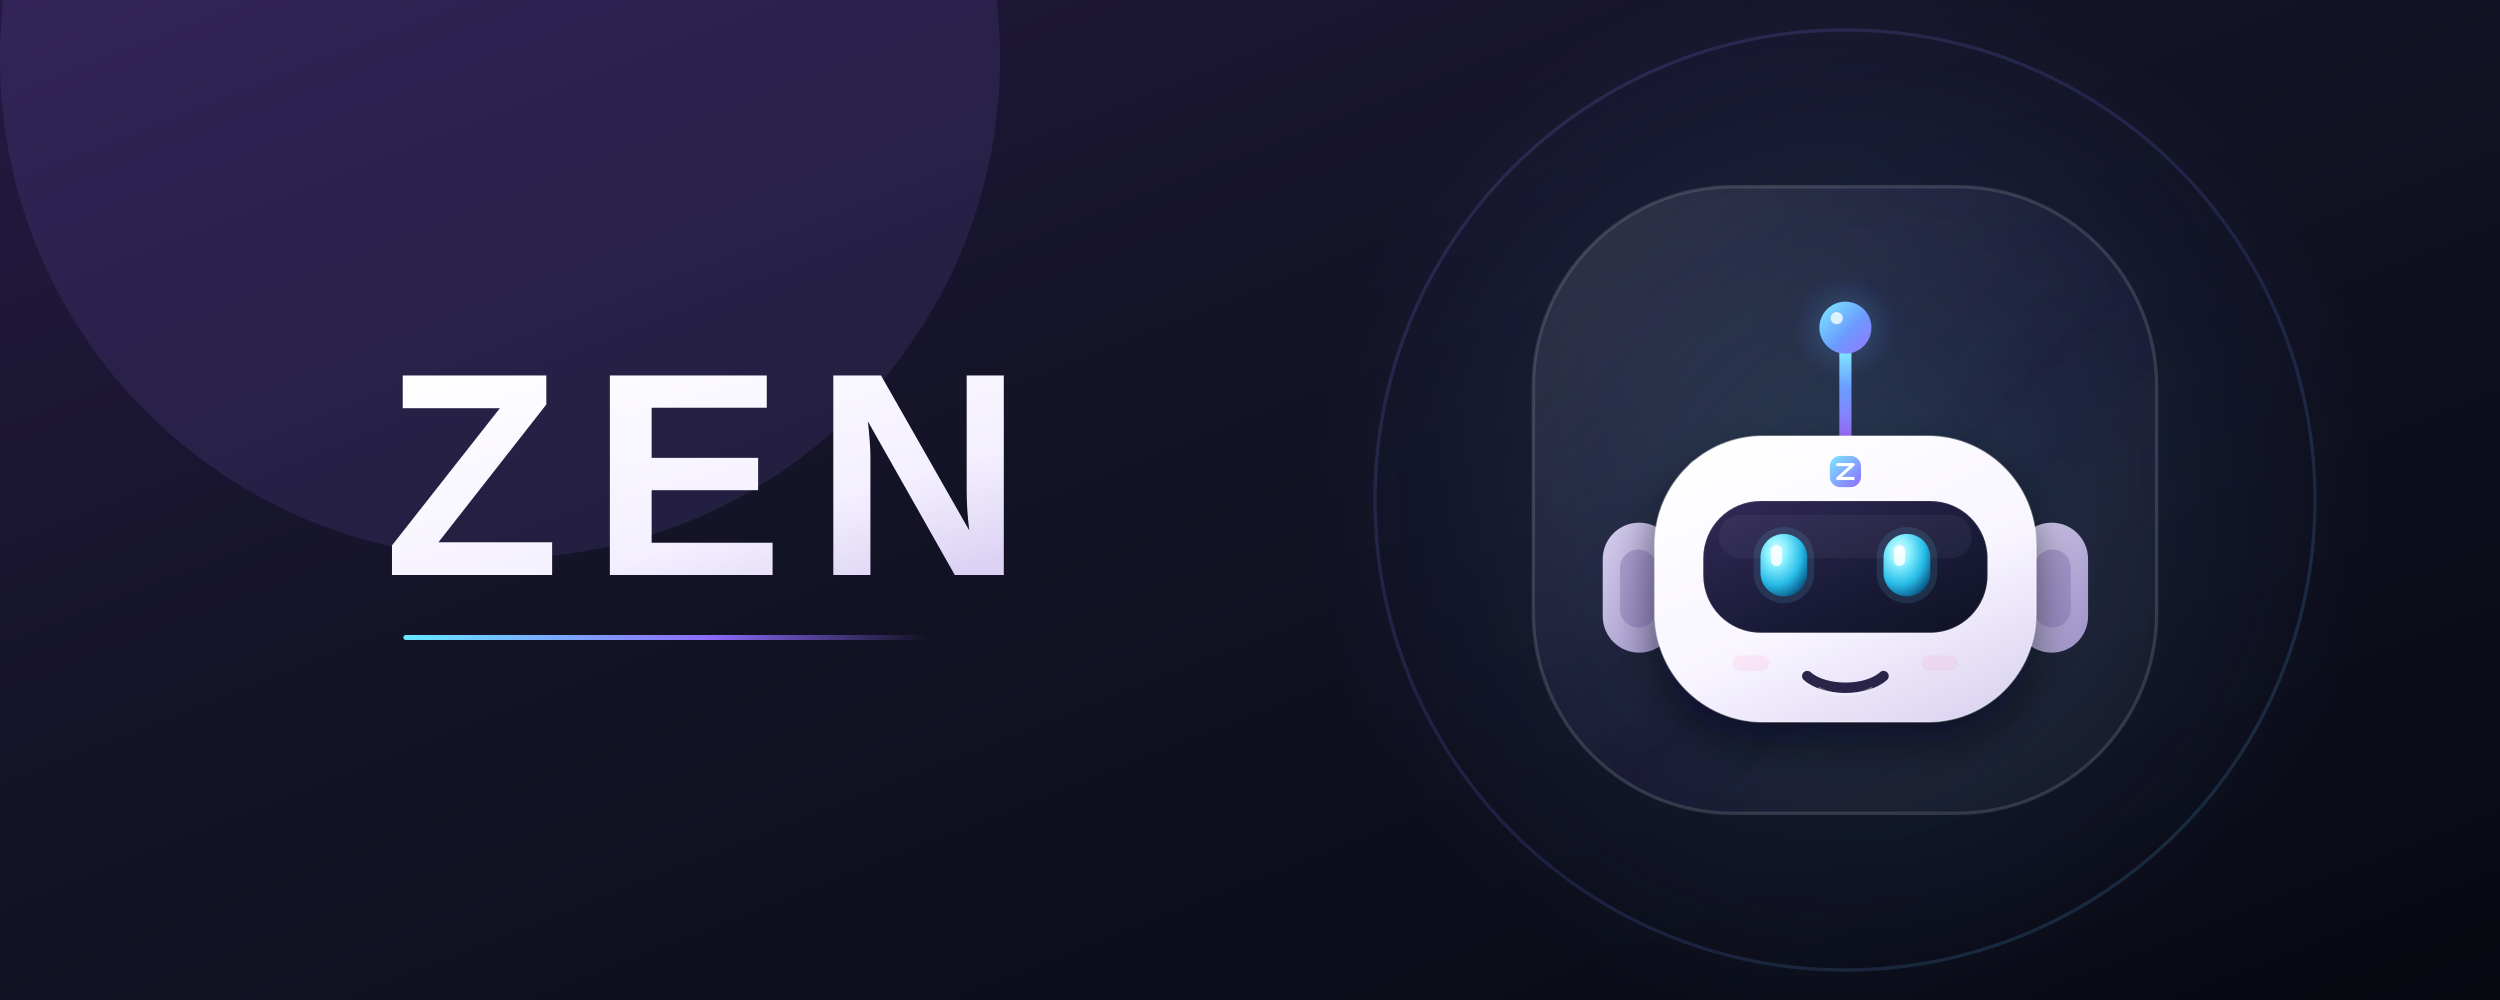
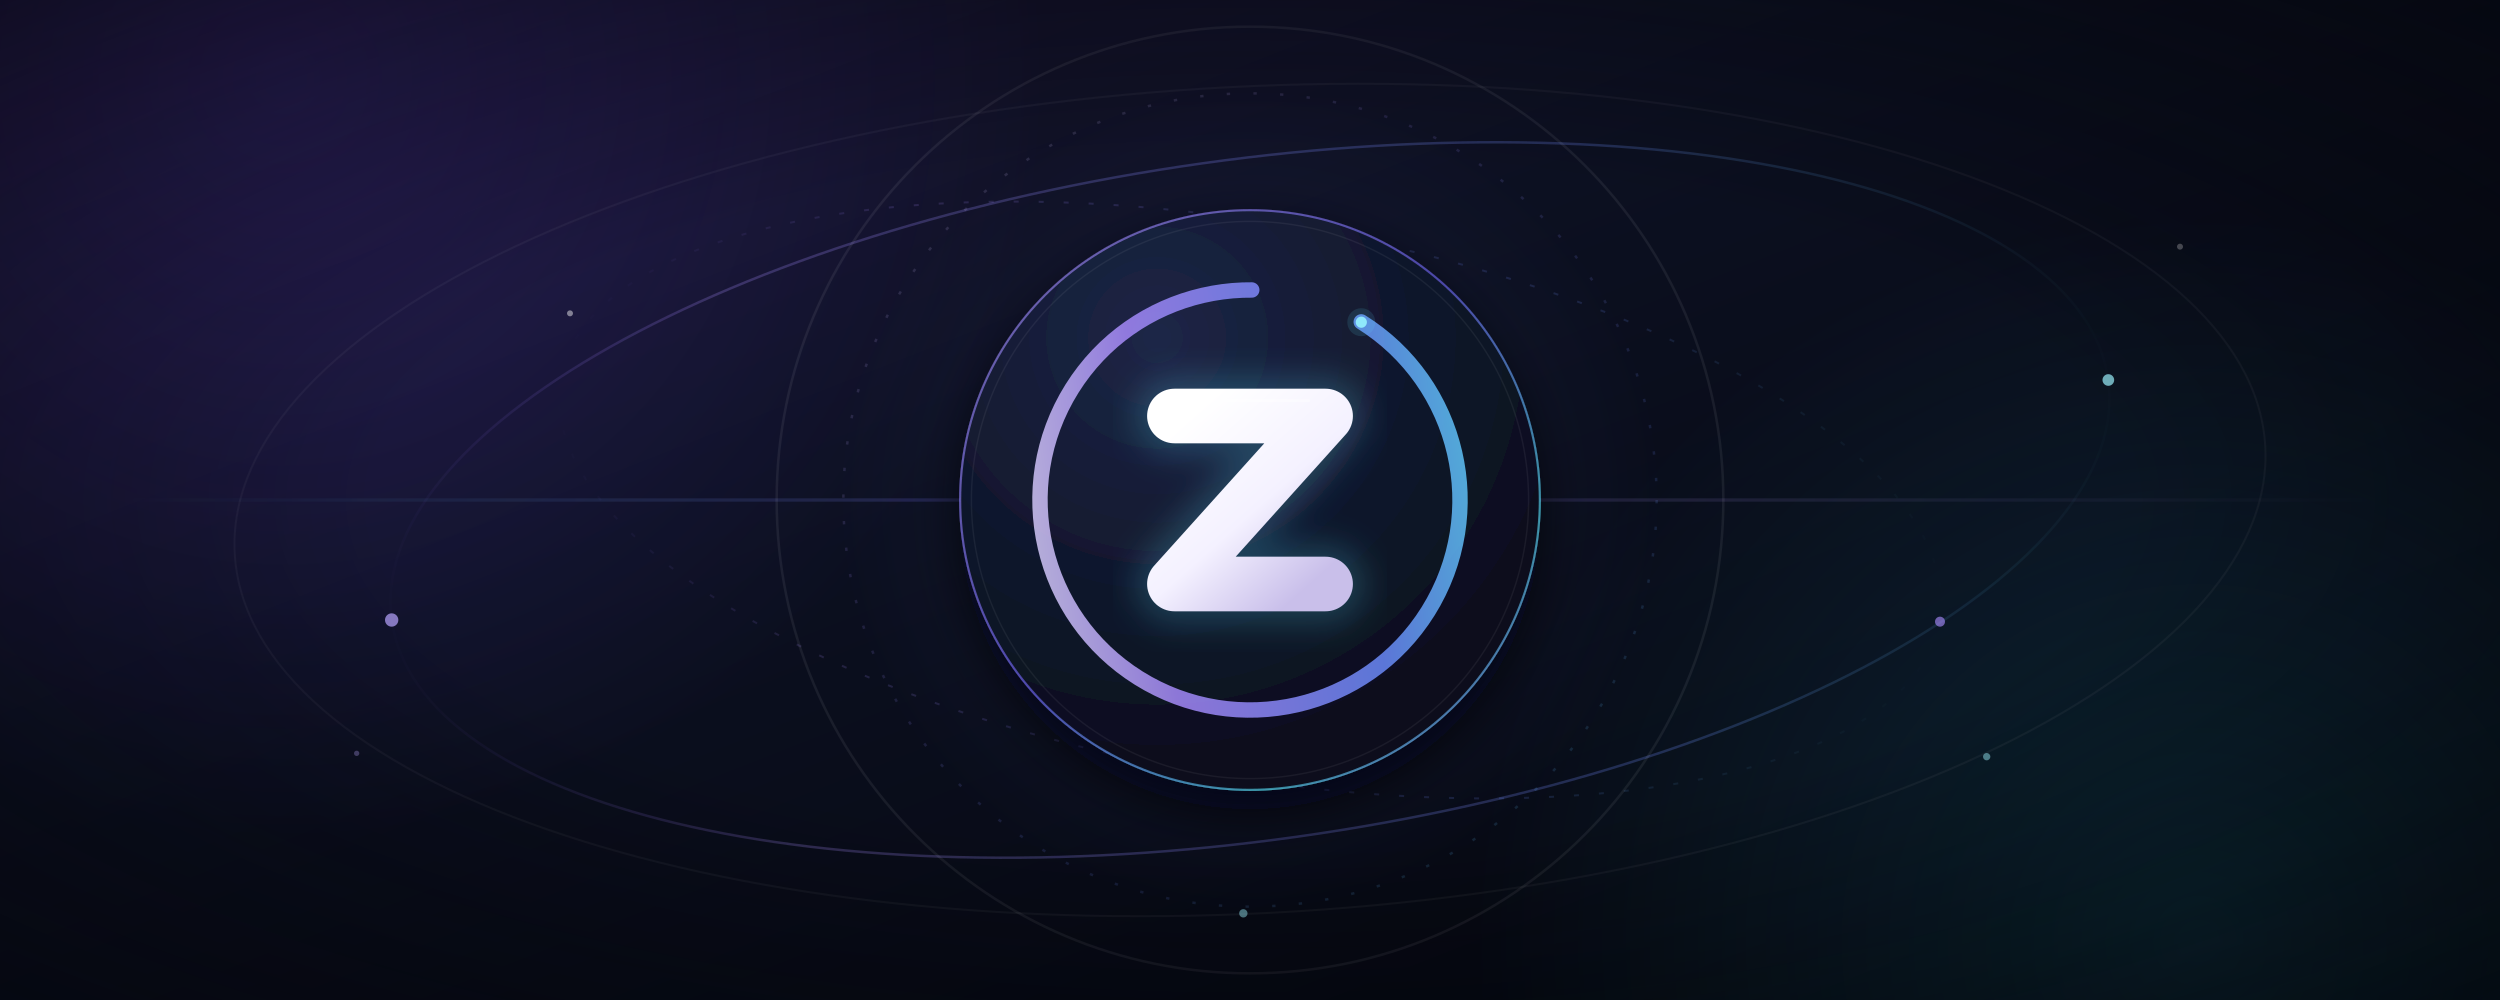
<svg xmlns="http://www.w3.org/2000/svg" viewBox="0 0 1500 600" width="1500" height="600" role="img" aria-labelledby="zenBannerTitle zenBannerDesc">
  <defs>
-     <radialGradient id="matBg" cx="32%" cy="24%" r="92%">
-       <stop offset="0" stop-color="#402C6E" />
-       <stop offset="0.42" stop-color="#211C45" />
-       <stop offset="0.78" stop-color="#111326" />
-       <stop offset="1" stop-color="#070911" />
+     <linearGradient id="bg" x1="0" y1="0" x2="1" y2="1">
+       <stop offset="0" stop-color="#1B1534" />
+       <stop offset="0.4" stop-color="#0C1021" />
+       <stop offset="0.72" stop-color="#070A15" />
+       <stop offset="1" stop-color="#04060C" />
+     </linearGradient>
+     <radialGradient id="disc" cx="34%" cy="22%" r="92%">
+       <stop offset="0" stop-color="#1D2647" />
+       <stop offset="0.48" stop-color="#10172C" />
+       <stop offset="0.82" stop-color="#090E1D" />
+       <stop offset="1" stop-color="#060A14" />
    </radialGradient>
-     <linearGradient id="matRing" x1="0" y1="0" x2="1" y2="1">
-       <stop offset="0" stop-color="#A88BFF" />
-       <stop offset="0.55" stop-color="#6B7DFF" />
+     <linearGradient id="rim" x1="0" y1="0" x2="1" y2="1">
+       <stop offset="0" stop-color="#B39BFF" />
+       <stop offset="0.48" stop-color="#756BFF" />
+       <stop offset="0.76" stop-color="#5CE7FF" />
+       <stop offset="1" stop-color="#9270FF" />
+     </linearGradient>
+     <linearGradient id="ring" x1="0.08" y1="0" x2="0.92" y2="1">
+       <stop offset="0" stop-color="#F0ECFF" />
+       <stop offset="0.32" stop-color="#A98CFF" />
+       <stop offset="0.7" stop-color="#6D8DFF" />
      <stop offset="1" stop-color="#5CE7FF" />
    </linearGradient>
-     <linearGradient id="matMark" x1="0.2" y1="0" x2="0.8" y2="1">
+     <linearGradient id="z" x1="0.1" y1="0" x2="0.9" y2="1">
      <stop offset="0" stop-color="#FFFFFF" />
-       <stop offset="0.58" stop-color="#F8F5FF" />
-       <stop offset="1" stop-color="#DCD5F2" />
+       <stop offset="0.55" stop-color="#F4F1FF" />
+       <stop offset="1" stop-color="#C9BFEA" />
    </linearGradient>
-     <linearGradient id="matEar" x1="0" y1="0" x2="1" y2="1">
-       <stop offset="0" stop-color="#D7D0EF" />
-       <stop offset="1" stop-color="#9D91C8" />
+     <linearGradient id="orbit" x1="0" y1="0" x2="1" y2="0">
+       <stop offset="0" stop-color="#8E6BFF" stop-opacity="0" />
+       <stop offset="0.22" stop-color="#A98CFF" stop-opacity="0.5" />
+       <stop offset="0.72" stop-color="#6D8DFF" stop-opacity="0.5" />
+       <stop offset="1" stop-color="#5CE7FF" stop-opacity="0" />
    </linearGradient>
-     <linearGradient id="matVisor" x1="0" y1="0" x2="0.9" y2="1">
-       <stop offset="0" stop-color="#332A57" />
-       <stop offset="0.6" stop-color="#1A1B39" />
-       <stop offset="1" stop-color="#101326" />
+     <linearGradient id="horizon" x1="0" y1="0" x2="1" y2="0">
+       <stop offset="0" stop-color="#5CE7FF" stop-opacity="0" />
+       <stop offset="0.35" stop-color="#7D7BFF" stop-opacity="0.18" />
+       <stop offset="0.7" stop-color="#B39BFF" stop-opacity="0.12" />
+       <stop offset="1" stop-color="#B39BFF" stop-opacity="0" />
    </linearGradient>
-     <radialGradient id="matEye" cx="34%" cy="28%" r="78%">
-       <stop offset="0" stop-color="#E0FDFF" />
-       <stop offset="0.28" stop-color="#8DF1FF" />
-       <stop offset="0.68" stop-color="#29BDE8" />
-       <stop offset="1" stop-color="#0A5D8D" />
+     <radialGradient id="bloomA" cx="50%" cy="50%" r="50%">
+       <stop offset="0" stop-color="#754CFF" stop-opacity="0.2" />
+       <stop offset="1" stop-color="#754CFF" stop-opacity="0" />
    </radialGradient>
-     <linearGradient id="matAntenna" x1="0" y1="0" x2="1" y2="1">
-       <stop offset="0" stop-color="#81EDFF" />
-       <stop offset="0.55" stop-color="#6A9DFF" />
-       <stop offset="1" stop-color="#9B72FF" />
-     </linearGradient>
-     <linearGradient id="matAntennaLine" x1="512" y1="355" x2="512" y2="254" gradientUnits="userSpaceOnUse">
-       <stop offset="0" stop-color="#9B72FF" />
-       <stop offset="0.55" stop-color="#6A9DFF" />
-       <stop offset="1" stop-color="#81EDFF" />
-     </linearGradient>
-     <linearGradient id="matChip" x1="0" y1="0" x2="1" y2="1">
-       <stop offset="0" stop-color="#79E9FF" />
-       <stop offset="1" stop-color="#8E6BFF" />
-     </linearGradient>
-     <radialGradient id="matGlow" cx="50%" cy="50%" r="50%">
-       <stop offset="0" stop-color="#69E8FF" stop-opacity="0.26" />
-       <stop offset="1" stop-color="#4B7DFF" stop-opacity="0" />
+     <radialGradient id="bloomB" cx="50%" cy="50%" r="50%">
+       <stop offset="0" stop-color="#31D9FF" stop-opacity="0.14" />
+       <stop offset="1" stop-color="#31D9FF" stop-opacity="0" />
    </radialGradient>
-     <filter id="matShadow" x="-30%" y="-30%" width="160%" height="160%">
-       <feDropShadow dx="0" dy="24" stdDeviation="26" flood-color="#02040A" flood-opacity="0.55" />
+     <radialGradient id="halo" cx="50%" cy="50%" r="50%">
+       <stop offset="0" stop-color="#61E8FF" stop-opacity="0.16" />
+       <stop offset="0.55" stop-color="#6878FF" stop-opacity="0.05" />
+       <stop offset="1" stop-color="#6878FF" stop-opacity="0" />
+     </radialGradient>
+     <radialGradient id="vignette" cx="50%" cy="50%" r="72%">
+       <stop offset="0.48" stop-color="#000000" stop-opacity="0" />
+       <stop offset="1" stop-color="#02040A" stop-opacity="0.62" />
+     </radialGradient>
+     <filter id="discShadow" x="-40%" y="-40%" width="180%" height="190%">
+       <feDropShadow dx="0" dy="28" stdDeviation="34" flood-color="#01030A" flood-opacity="0.7" />
    </filter>
-     <radialGradient id="matVignette" cx="50%" cy="46%" r="66%">
-       <stop offset="0.52" stop-color="#000000" stop-opacity="0" />
-       <stop offset="1" stop-color="#04050A" stop-opacity="0.62" />
-     </radialGradient>
-   </defs>
-   <defs>
-     <linearGradient id="bannerBg" x1="0" y1="0" x2="1" y2="1">
-       <stop offset="0" stop-color="#251A43" />
-       <stop offset="0.43" stop-color="#131326" />
-       <stop offset="1" stop-color="#070911" />
-     </linearGradient>
-     <linearGradient id="bannerPanel" x1="0" y1="0" x2="1" y2="1">
-       <stop offset="0" stop-color="#FFFFFF" stop-opacity="0.1" />
-       <stop offset="0.55" stop-color="#7D61C9" stop-opacity="0.055" />
-       <stop offset="1" stop-color="#FFFFFF" stop-opacity="0.025" />
-     </linearGradient>
-     <linearGradient id="bannerRule" x1="0" y1="0" x2="1" y2="0">
-       <stop offset="0" stop-color="#67E8FF" />
-       <stop offset="0.58" stop-color="#8E6BFF" />
-       <stop offset="1" stop-color="#8E6BFF" stop-opacity="0" />
-     </linearGradient>
-     <linearGradient id="bannerWord" x1="0" y1="0" x2="0.9" y2="1">
-       <stop offset="0" stop-color="#FFFFFF" />
-       <stop offset="0.7" stop-color="#F4F0FF" />
-       <stop offset="1" stop-color="#DCD3F4" />
-     </linearGradient>
-     <radialGradient id="bannerHalo" cx="50%" cy="50%" r="50%">
-       <stop offset="0" stop-color="#62E9FF" stop-opacity="0.18" />
-       <stop offset="1" stop-color="#5B74FF" stop-opacity="0" />
-     </radialGradient>
-     <filter id="panelShadow" x="-30%" y="-30%" width="160%" height="170%">
-       <feDropShadow dx="0" dy="24" stdDeviation="32" flood-color="#02030A" flood-opacity="0.55" />
+     <filter id="zGlow" x="-40%" y="-40%" width="180%" height="180%">
+       <feGaussianBlur stdDeviation="23" />
    </filter>
  </defs>
-   <rect width="1500" height="600" fill="#070911" />
-   <rect width="1500" height="600" fill="url(#bannerBg)" />
-   <circle cx="300" cy="35" r="300" fill="#9B76FF" opacity="0.11" />
-   <circle cx="1107" cy="300" r="320" fill="url(#bannerHalo)" />
-   <circle cx="1107" cy="300" r="282" fill="none" stroke="url(#matRing)" stroke-opacity="0.15" stroke-width="2" />
-   <g filter="url(#panelShadow)">
-     <rect x="920" y="112" width="374" height="376" rx="120" fill="url(#bannerPanel)" stroke="#FFFFFF" stroke-opacity="0.13" stroke-width="2" />
+   <rect width="1500" height="600" fill="#04060C" />
+   <rect width="1500" height="600" fill="url(#bg)" />
+   <circle cx="170" cy="46" r="460" fill="url(#bloomA)" />
+   <circle cx="1320" cy="566" r="440" fill="url(#bloomB)" />
+   <rect x="80" y="299" width="1340" height="2" fill="url(#horizon)" />
+   <ellipse cx="750" cy="300" rx="520" ry="204" fill="none" stroke="url(#orbit)" stroke-width="1.5" stroke-opacity="0.5" transform="rotate(-8 750 300)" />
+   <ellipse cx="750" cy="300" rx="420" ry="166" fill="none" stroke="url(#orbit)" stroke-width="1.2" stroke-opacity="0.32" stroke-dasharray="3 12" transform="rotate(10 750 300)" />
+   <ellipse cx="750" cy="300" rx="610" ry="248" fill="none" stroke="#FFFFFF" stroke-opacity="0.045" stroke-width="1.2" transform="rotate(-3 750 300)" />
+   <circle cx="235" cy="372" r="4" fill="#B7A4FF" opacity="0.72" />
+   <circle cx="1265" cy="228" r="3.5" fill="#9CF3FF" opacity="0.7" />
+   <circle cx="1164" cy="373" r="3" fill="#A98CFF" opacity="0.62" />
+   <circle cx="746" cy="548" r="2.5" fill="#9CF3FF" opacity="0.5" />
+   <circle cx="750" cy="300" r="284" fill="none" stroke="#FFFFFF" stroke-opacity="0.07" stroke-width="1.5" />
+   <circle cx="750" cy="300" r="244" fill="none" stroke="url(#ring)" stroke-opacity="0.14" stroke-width="1.5" stroke-dasharray="2 14" />
+   <circle cx="750" cy="300" r="248" fill="url(#halo)" />
+   <g transform="translate(750 300) scale(0.42) translate(-512 -512)">
+     <circle cx="512" cy="512" r="414" fill="url(#disc)" stroke="url(#rim)" stroke-opacity="0.58" stroke-width="3" filter="url(#discShadow)" />
+     <circle cx="512" cy="512" r="398" fill="none" stroke="#FFFFFF" stroke-opacity="0.06" stroke-width="2" />
+     <circle cx="512" cy="512" r="300" fill="none" stroke="url(#ring)" stroke-opacity="0.82" stroke-width="22" stroke-linecap="round" stroke-dasharray="1720 165" transform="rotate(-58 512 512)" />
+     <circle cx="671" cy="258" r="8" fill="#9CF3FF" opacity="0.9" />
+     <circle cx="671" cy="258" r="20" fill="#5CE7FF" opacity="0.12" />
+     <path d="M 404 392 H 620 L 404 632 H 620" fill="none" stroke="#5CE7FF" stroke-opacity="0.2" stroke-width="112" stroke-linecap="round" stroke-linejoin="round" filter="url(#zGlow)" />
+     <path d="M 404 392 H 620 L 404 632 H 620" fill="none" stroke="url(#z)" stroke-width="78" stroke-linecap="round" stroke-linejoin="round" />
+     <path d="M 424 370 H 596" fill="none" stroke="#FFFFFF" stroke-opacity="0.38" stroke-width="4" stroke-linecap="round" />
  </g>
-   <g transform="translate(841 77) scale(0.52)">
-     <g id="zenBotMark">
-       <circle cx="512" cy="230" r="60" fill="url(#matGlow)" />
-       <line x1="512" y1="355" x2="512" y2="254" stroke="url(#matAntennaLine)" stroke-width="14" stroke-linecap="round" />
-       <circle cx="512" cy="230" r="30" fill="url(#matAntenna)" />
-       <circle cx="502" cy="219" r="7" fill="#FFFFFF" opacity="0.78" />
-       <rect x="232" y="455" width="84" height="150" rx="42" fill="url(#matEar)" />
-       <rect x="708" y="455" width="84" height="150" rx="42" fill="url(#matEar)" />
-       <rect x="252" y="486" width="42" height="90" rx="21" fill="#7E6EAD" opacity="0.42" />
-       <rect x="730" y="486" width="42" height="90" rx="21" fill="#7E6EAD" opacity="0.42" />
-       <rect x="292" y="355" width="440" height="330" rx="125" fill="url(#matMark)" filter="url(#matShadow)" />
-       <rect x="292" y="355" width="440" height="330" rx="125" fill="none" stroke="#FFFFFF" stroke-opacity="0.35" stroke-width="2" />
-       <rect x="330" y="382" width="150" height="24" rx="12" fill="#FFFFFF" opacity="0.38" />
-       <rect x="348" y="430" width="328" height="152" rx="66" fill="url(#matVisor)" />
-       <rect x="348" y="430" width="328" height="152" rx="66" fill="none" stroke="#FFFFFF" stroke-opacity="0.09" stroke-width="2" />
-       <rect x="366" y="446" width="292" height="50" rx="25" fill="#FFFFFF" opacity="0.045" />
-       <rect x="406" y="460" width="70" height="88" rx="35" fill="#62E6FF" opacity="0.12" />
-       <rect x="548" y="460" width="70" height="88" rx="35" fill="#62E6FF" opacity="0.12" />
-       <rect x="414" y="468" width="54" height="72" rx="27" fill="url(#matEye)" />
-       <rect x="556" y="468" width="54" height="72" rx="27" fill="url(#matEye)" />
-       <rect x="426" y="481" width="13" height="24" rx="6.5" fill="#FFFFFF" opacity="0.82" />
-       <rect x="568" y="481" width="13" height="24" rx="6.5" fill="#FFFFFF" opacity="0.82" />
-       <rect x="382" y="608" width="42" height="18" rx="9" fill="#FF9AC8" opacity="0.16" />
-       <rect x="600" y="608" width="42" height="18" rx="9" fill="#FF9AC8" opacity="0.16" />
-       <path d="M 468 632 C 488 650 536 650 556 632" fill="none" stroke="#2B2449" stroke-width="12" stroke-linecap="round" />
-       <path d="M 482 646 C 500 656 524 656 542 646" fill="none" stroke="#FFFFFF" stroke-width="3" stroke-linecap="round" opacity="0.3" />
-       <g transform="translate(494 378)">
-         <rect width="36" height="36" rx="12" fill="url(#matChip)" />
-         <path d="M 9 10 H 27 L 9 26 H 27" fill="none" stroke="#FFFFFF" stroke-width="3.5" stroke-linecap="round" stroke-linejoin="round" />
-       </g>
-     </g>
-   </g>
-   <text x="230" y="345" fill="url(#bannerWord)" font-family="Arial, Helvetica, sans-serif" font-size="174" font-weight="800" letter-spacing="18">ZEN</text>
-   <rect x="242" y="381" width="315" height="3" rx="1.5" fill="url(#bannerRule)" />
+   <circle cx="342" cy="188" r="1.8" fill="#FFFFFF" opacity="0.45" />
+   <circle cx="1192" cy="454" r="2.2" fill="#9CF3FF" opacity="0.5" />
+   <circle cx="214" cy="452" r="1.6" fill="#B7A4FF" opacity="0.36" />
+   <circle cx="1308" cy="148" r="1.8" fill="#FFFFFF" opacity="0.3" />
+   <rect width="1500" height="600" fill="url(#vignette)" />
</svg>
